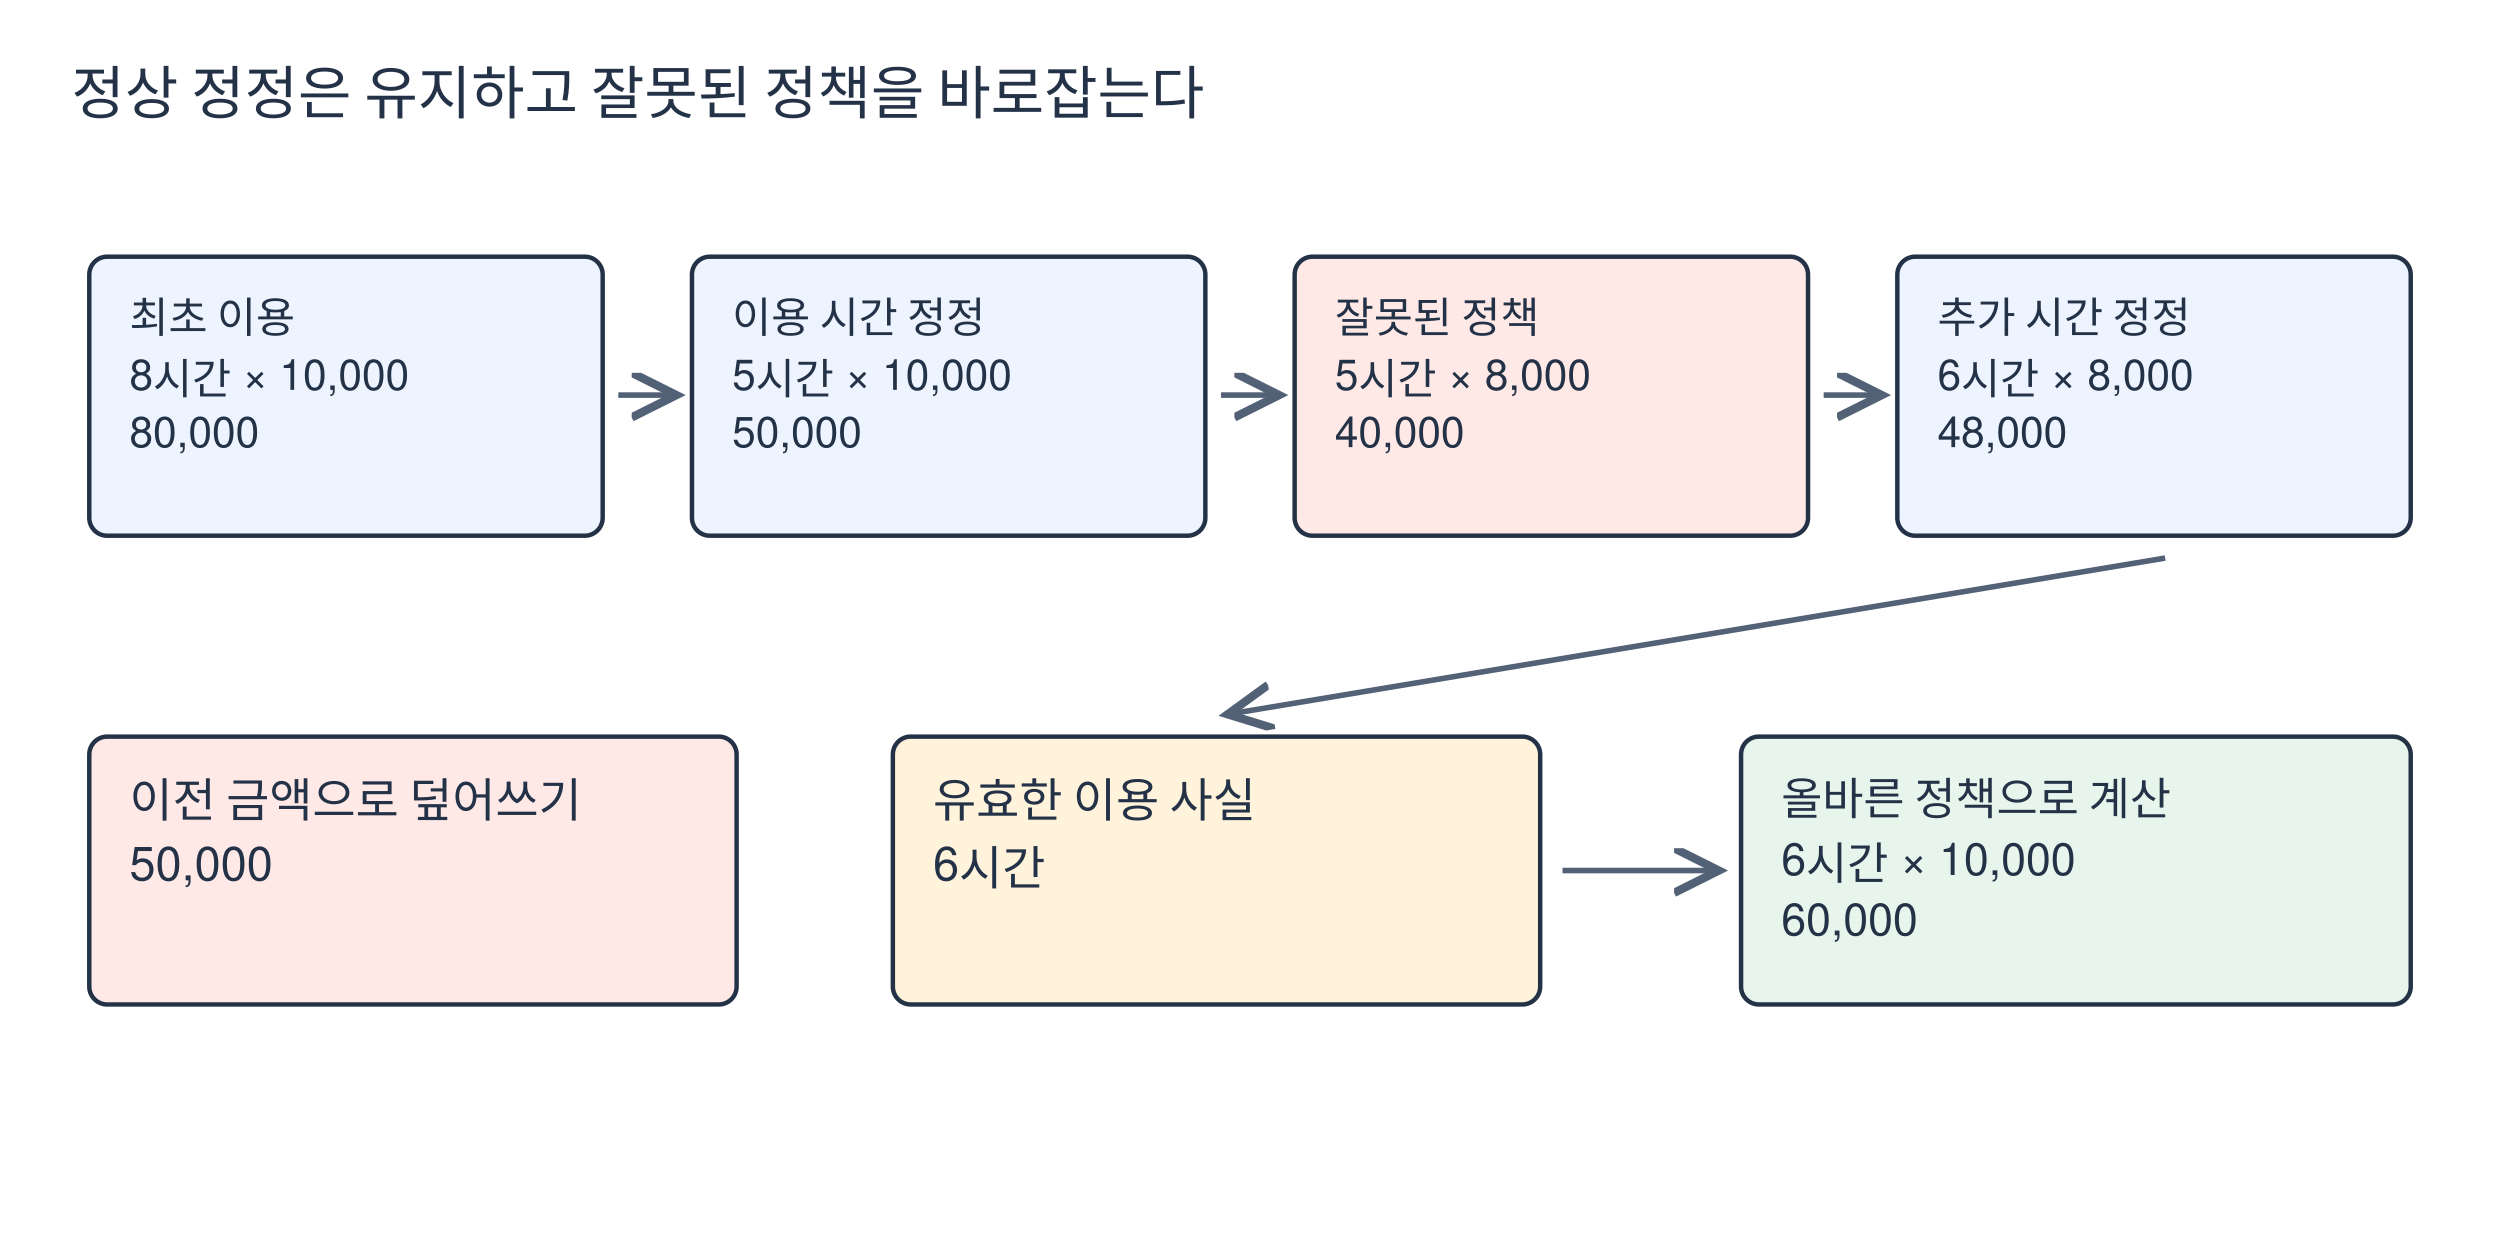
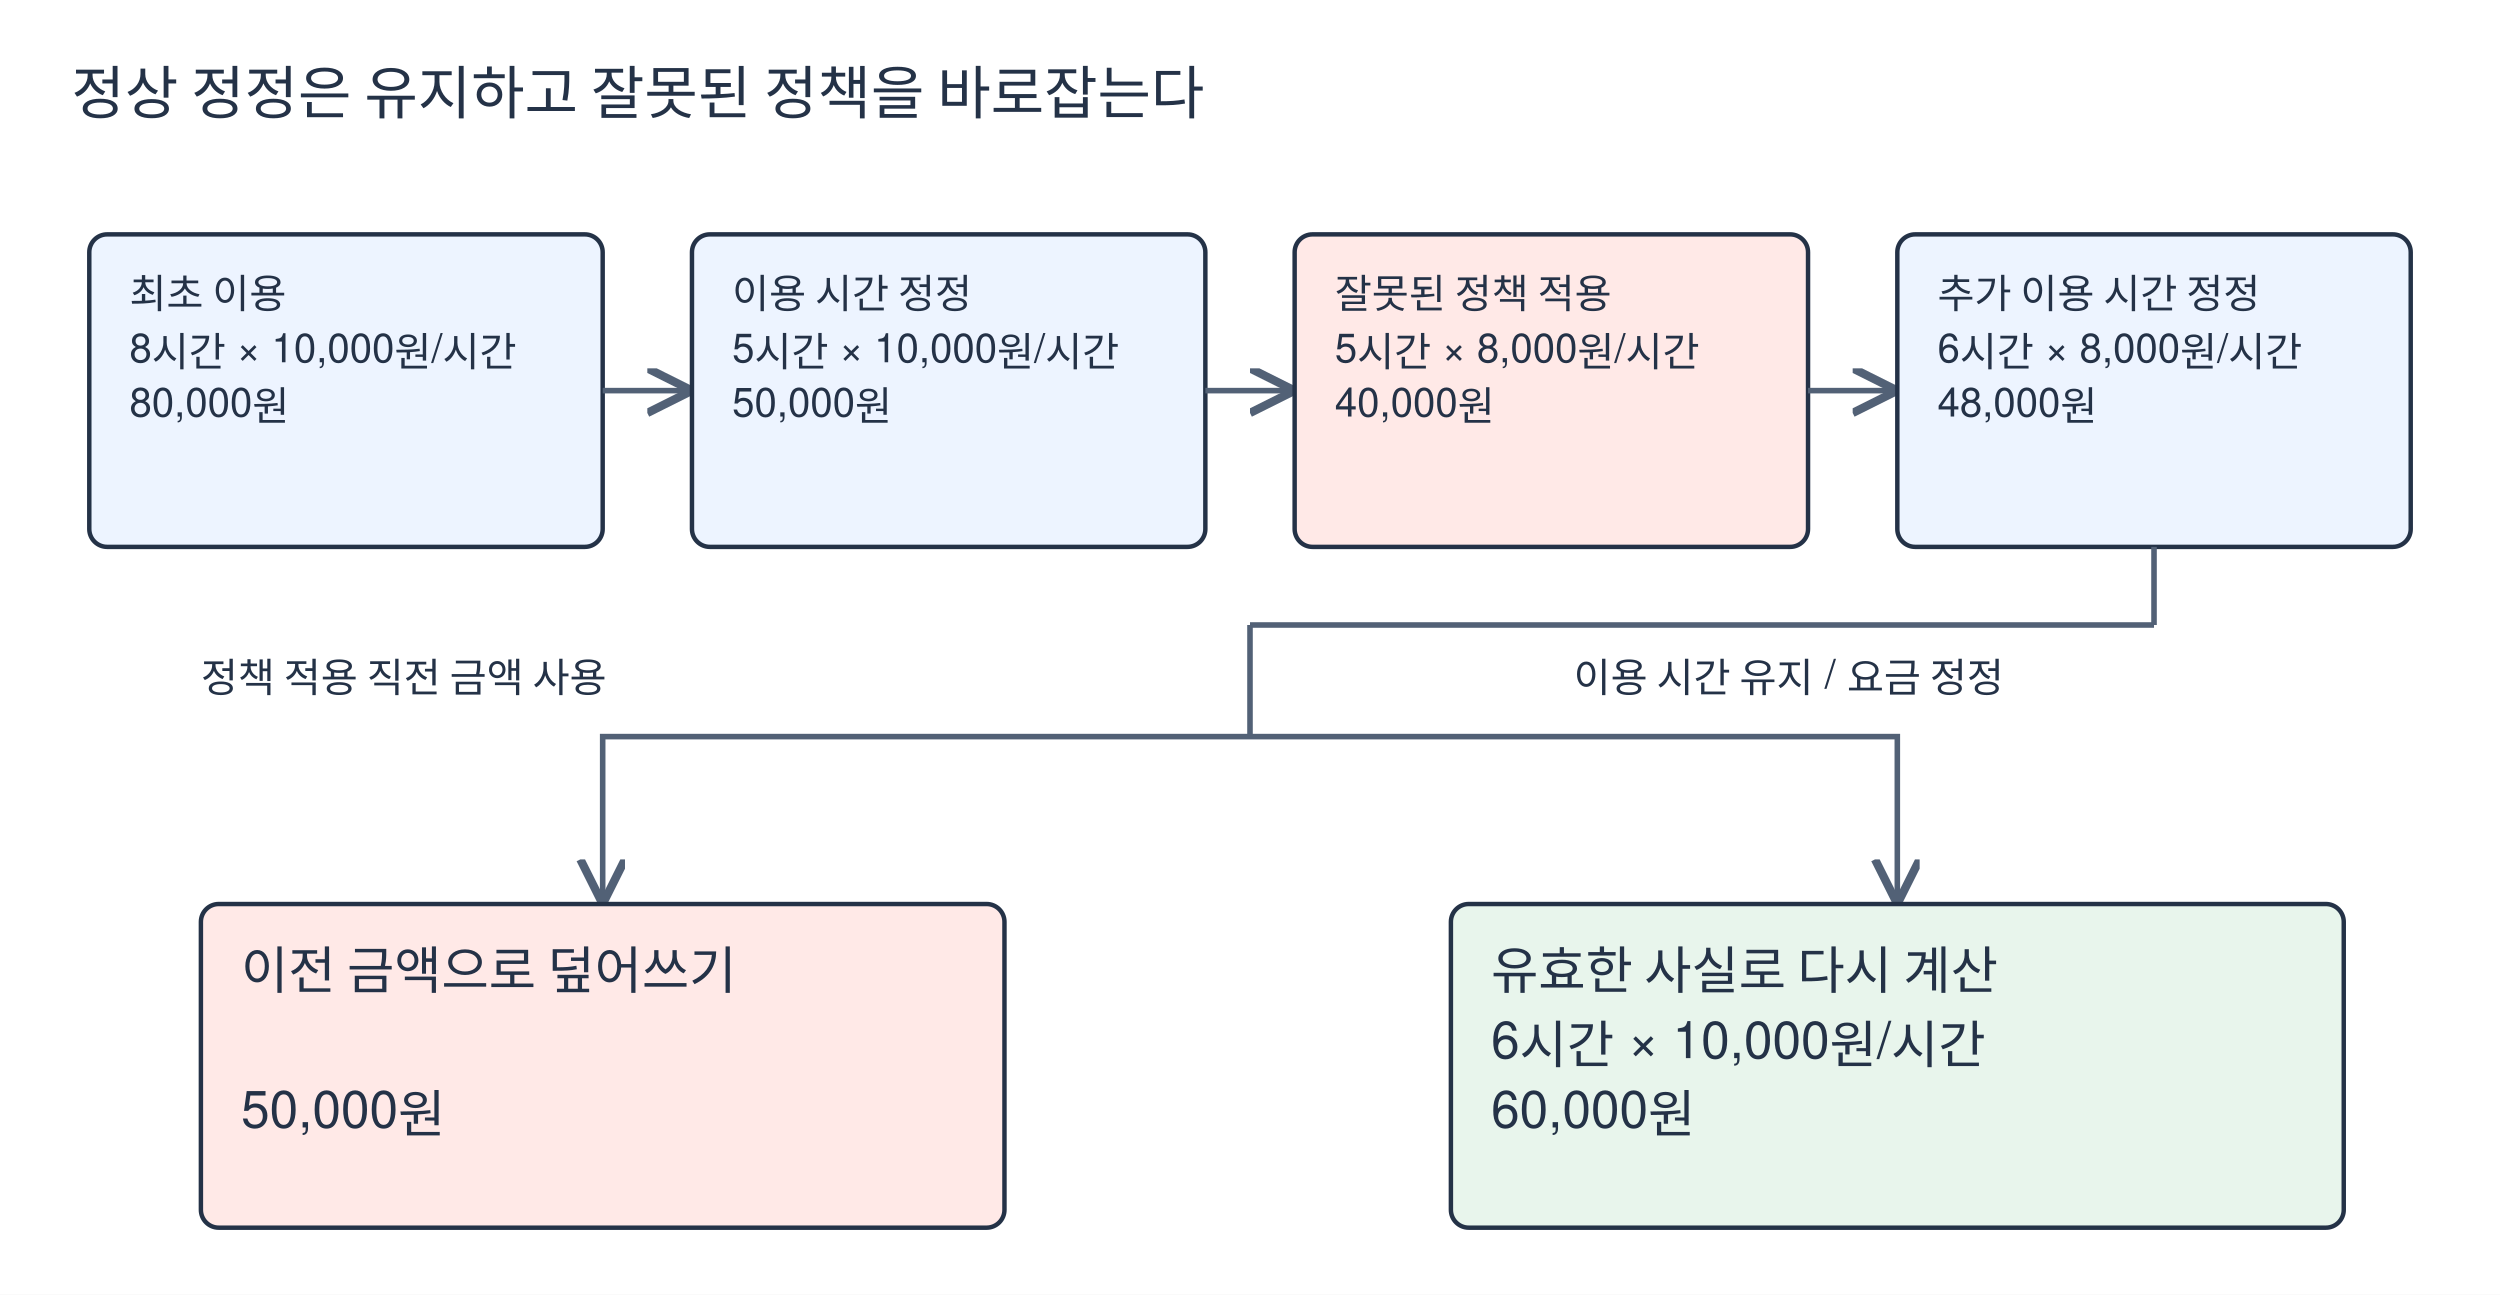
- <svg xmlns="http://www.w3.org/2000/svg" width="1120" height="560" viewBox="0 0 1120 560">
+ <svg xmlns="http://www.w3.org/2000/svg" width="1120" height="580" viewBox="0 0 1120 580">
  <defs>
    <marker id="arrow" markerWidth="10" markerHeight="10" refX="8" refY="4" orient="auto">
      <path d="M0,0 L8,4 L0,8" fill="none" stroke="#526176" stroke-width="1.5" />
    </marker>
  </defs>
  <rect width="100%" height="100%" fill="white" />
  <g font-family="Helvetica, Arial, Apple SD Gothic Neo, sans-serif">
    <text x="32" y="51.0" font-size="26" fill="#243247">정상 정정은 유지하고 잘못된 정책을 바로잡는다</text>
-     <rect x="40" y="115" width="230" height="125" rx="8" fill="#edf4ff" stroke="#243247" stroke-width="2" />
-     <text x="58" y="149.0" font-size="19" fill="#243247">최초 이용</text>
-     <text x="58" y="174.65" font-size="19" fill="#243247">8시간 × 10,000</text>
-     <text x="58" y="200.3" font-size="19" fill="#243247">80,000</text>
-     <path d="M 277 177 L 303 177" fill="none" stroke="#526176" stroke-width="2.5" marker-end="url(#arrow)" />
-     <rect x="310" y="115" width="230" height="125" rx="8" fill="#edf4ff" stroke="#243247" stroke-width="2" />
-     <text x="328" y="149.0" font-size="19" fill="#243247">이용 시간 정정</text>
-     <text x="328" y="174.65" font-size="19" fill="#243247">5시간 × 10,000</text>
-     <text x="328" y="200.3" font-size="19" fill="#243247">50,000</text>
-     <path d="M 547 177 L 573 177" fill="none" stroke="#526176" stroke-width="2.5" marker-end="url(#arrow)" />
-     <rect x="580" y="115" width="230" height="125" rx="8" fill="#ffe9e7" stroke="#243247" stroke-width="2" />
-     <text x="598" y="149.0" font-size="19" fill="#243247">잘못된 정책</text>
-     <text x="598" y="174.65" font-size="19" fill="#243247">5시간 × 8,000</text>
-     <text x="598" y="200.3" font-size="19" fill="#243247">40,000</text>
-     <path d="M 817 177 L 843 177" fill="none" stroke="#526176" stroke-width="2.5" marker-end="url(#arrow)" />
-     <rect x="850" y="115" width="230" height="125" rx="8" fill="#edf4ff" stroke="#243247" stroke-width="2" />
-     <text x="868" y="149.0" font-size="19" fill="#243247">추가 시간 정정</text>
-     <text x="868" y="174.65" font-size="19" fill="#243247">6시간 × 8,000</text>
-     <text x="868" y="200.3" font-size="19" fill="#243247">48,000</text>
-     <rect x="40" y="330" width="290" height="120" rx="8" fill="#ffe9e7" stroke="#243247" stroke-width="2" />
-     <text x="58" y="366.0" font-size="21" fill="#243247">이전 금액으로 덮어쓰기</text>
-     <text x="58" y="394.35" font-size="21" fill="#243247">50,000</text>
-     <rect x="400" y="330" width="290" height="120" rx="8" fill="#fff3db" stroke="#243247" stroke-width="2" />
-     <text x="418" y="366.0" font-size="21" fill="#243247">유효한 이용 사실</text>
-     <text x="418" y="394.35" font-size="21" fill="#243247">6시간</text>
-     <rect x="780" y="330" width="300" height="120" rx="8" fill="#e8f5ec" stroke="#243247" stroke-width="2" />
-     <text x="798" y="365.0" font-size="20" fill="#243247">올바른 정책으로 계산</text>
-     <text x="798" y="392.0" font-size="20" fill="#243247">6시간 × 10,000</text>
-     <text x="798" y="419.0" font-size="20" fill="#243247">60,000</text>
-     <path d="M 970 250 L 550 320" fill="none" stroke="#526176" stroke-width="2.5" marker-end="url(#arrow)" />
-     <path d="M 700 390 L 770 390" fill="none" stroke="#526176" stroke-width="2.5" marker-end="url(#arrow)" />
+     <rect x="40" y="105" width="230" height="140" rx="8" fill="#edf4ff" stroke="#243247" stroke-width="2" />
+     <text x="58" y="138.0" font-size="18" fill="#243247">최초 이용</text>
+     <text x="58" y="162.3" font-size="18" fill="#243247">8시간 × 10,000원/시간</text>
+     <text x="58" y="186.6" font-size="18" fill="#243247">80,000원</text>
+     <path d="M 270 175 L 310 175" fill="none" stroke="#526176" stroke-width="2.5" marker-end="url(#arrow)" />
+     <rect x="310" y="105" width="230" height="140" rx="8" fill="#edf4ff" stroke="#243247" stroke-width="2" />
+     <text x="328" y="138.0" font-size="18" fill="#243247">이용 시간 정정</text>
+     <text x="328" y="162.3" font-size="18" fill="#243247">5시간 × 10,000원/시간</text>
+     <text x="328" y="186.6" font-size="18" fill="#243247">50,000원</text>
+     <path d="M 540 175 L 580 175" fill="none" stroke="#526176" stroke-width="2.5" marker-end="url(#arrow)" />
+     <rect x="580" y="105" width="230" height="140" rx="8" fill="#ffe9e7" stroke="#243247" stroke-width="2" />
+     <text x="598" y="138.0" font-size="18" fill="#243247">잘못된 정책 적용</text>
+     <text x="598" y="162.3" font-size="18" fill="#243247">5시간 × 8,000원/시간</text>
+     <text x="598" y="186.6" font-size="18" fill="#243247">40,000원</text>
+     <path d="M 810 175 L 850 175" fill="none" stroke="#526176" stroke-width="2.5" marker-end="url(#arrow)" />
+     <rect x="850" y="105" width="230" height="140" rx="8" fill="#edf4ff" stroke="#243247" stroke-width="2" />
+     <text x="868" y="138.0" font-size="18" fill="#243247">추가 이용 시간 정정</text>
+     <text x="868" y="162.3" font-size="18" fill="#243247">6시간 × 8,000원/시간</text>
+     <text x="868" y="186.6" font-size="18" fill="#243247">48,000원</text>
+     <path d="M965,245 L965,280" fill="none" stroke="#526176" stroke-width="2.5" />
+     <path d="M965,280 L560,280" fill="none" stroke="#526176" stroke-width="2.5" />
+     <path d="M560,280 L560,330" fill="none" stroke="#526176" stroke-width="2.5" />
+     <path d="M560,330 L270,330 L270,405" fill="none" stroke="#526176" stroke-width="2.5" marker-end="url(#arrow)" />
+     <path d="M560,330 L850,330 L850,405" fill="none" stroke="#526176" stroke-width="2.5" marker-end="url(#arrow)" />
+     <text x="90" y="310.0" font-size="18" fill="#243247">정책 적용 직전 금액 사용</text>
+     <text x="705" y="310.0" font-size="18" fill="#243247">이용 시간 유지 / 요금 정정</text>
+     <rect x="90" y="405" width="360" height="145" rx="8" fill="#ffe9e7" stroke="#243247" stroke-width="2" />
+     <text x="108" y="443.0" font-size="23" fill="#243247">이전 금액으로 덮어쓰기</text>
+     <text x="108" y="474.05" font-size="23" fill="#243247" />
+     <text x="108" y="505.1" font-size="23" fill="#243247">50,000원</text>
+     <rect x="650" y="405" width="400" height="145" rx="8" fill="#e8f5ec" stroke="#243247" stroke-width="2" />
+     <text x="668" y="443.0" font-size="23" fill="#243247">유효한 사실로 다시 계산</text>
+     <text x="668" y="474.05" font-size="23" fill="#243247">6시간 × 10,000원/시간</text>
+     <text x="668" y="505.1" font-size="23" fill="#243247">60,000원</text>
  </g>
</svg>
